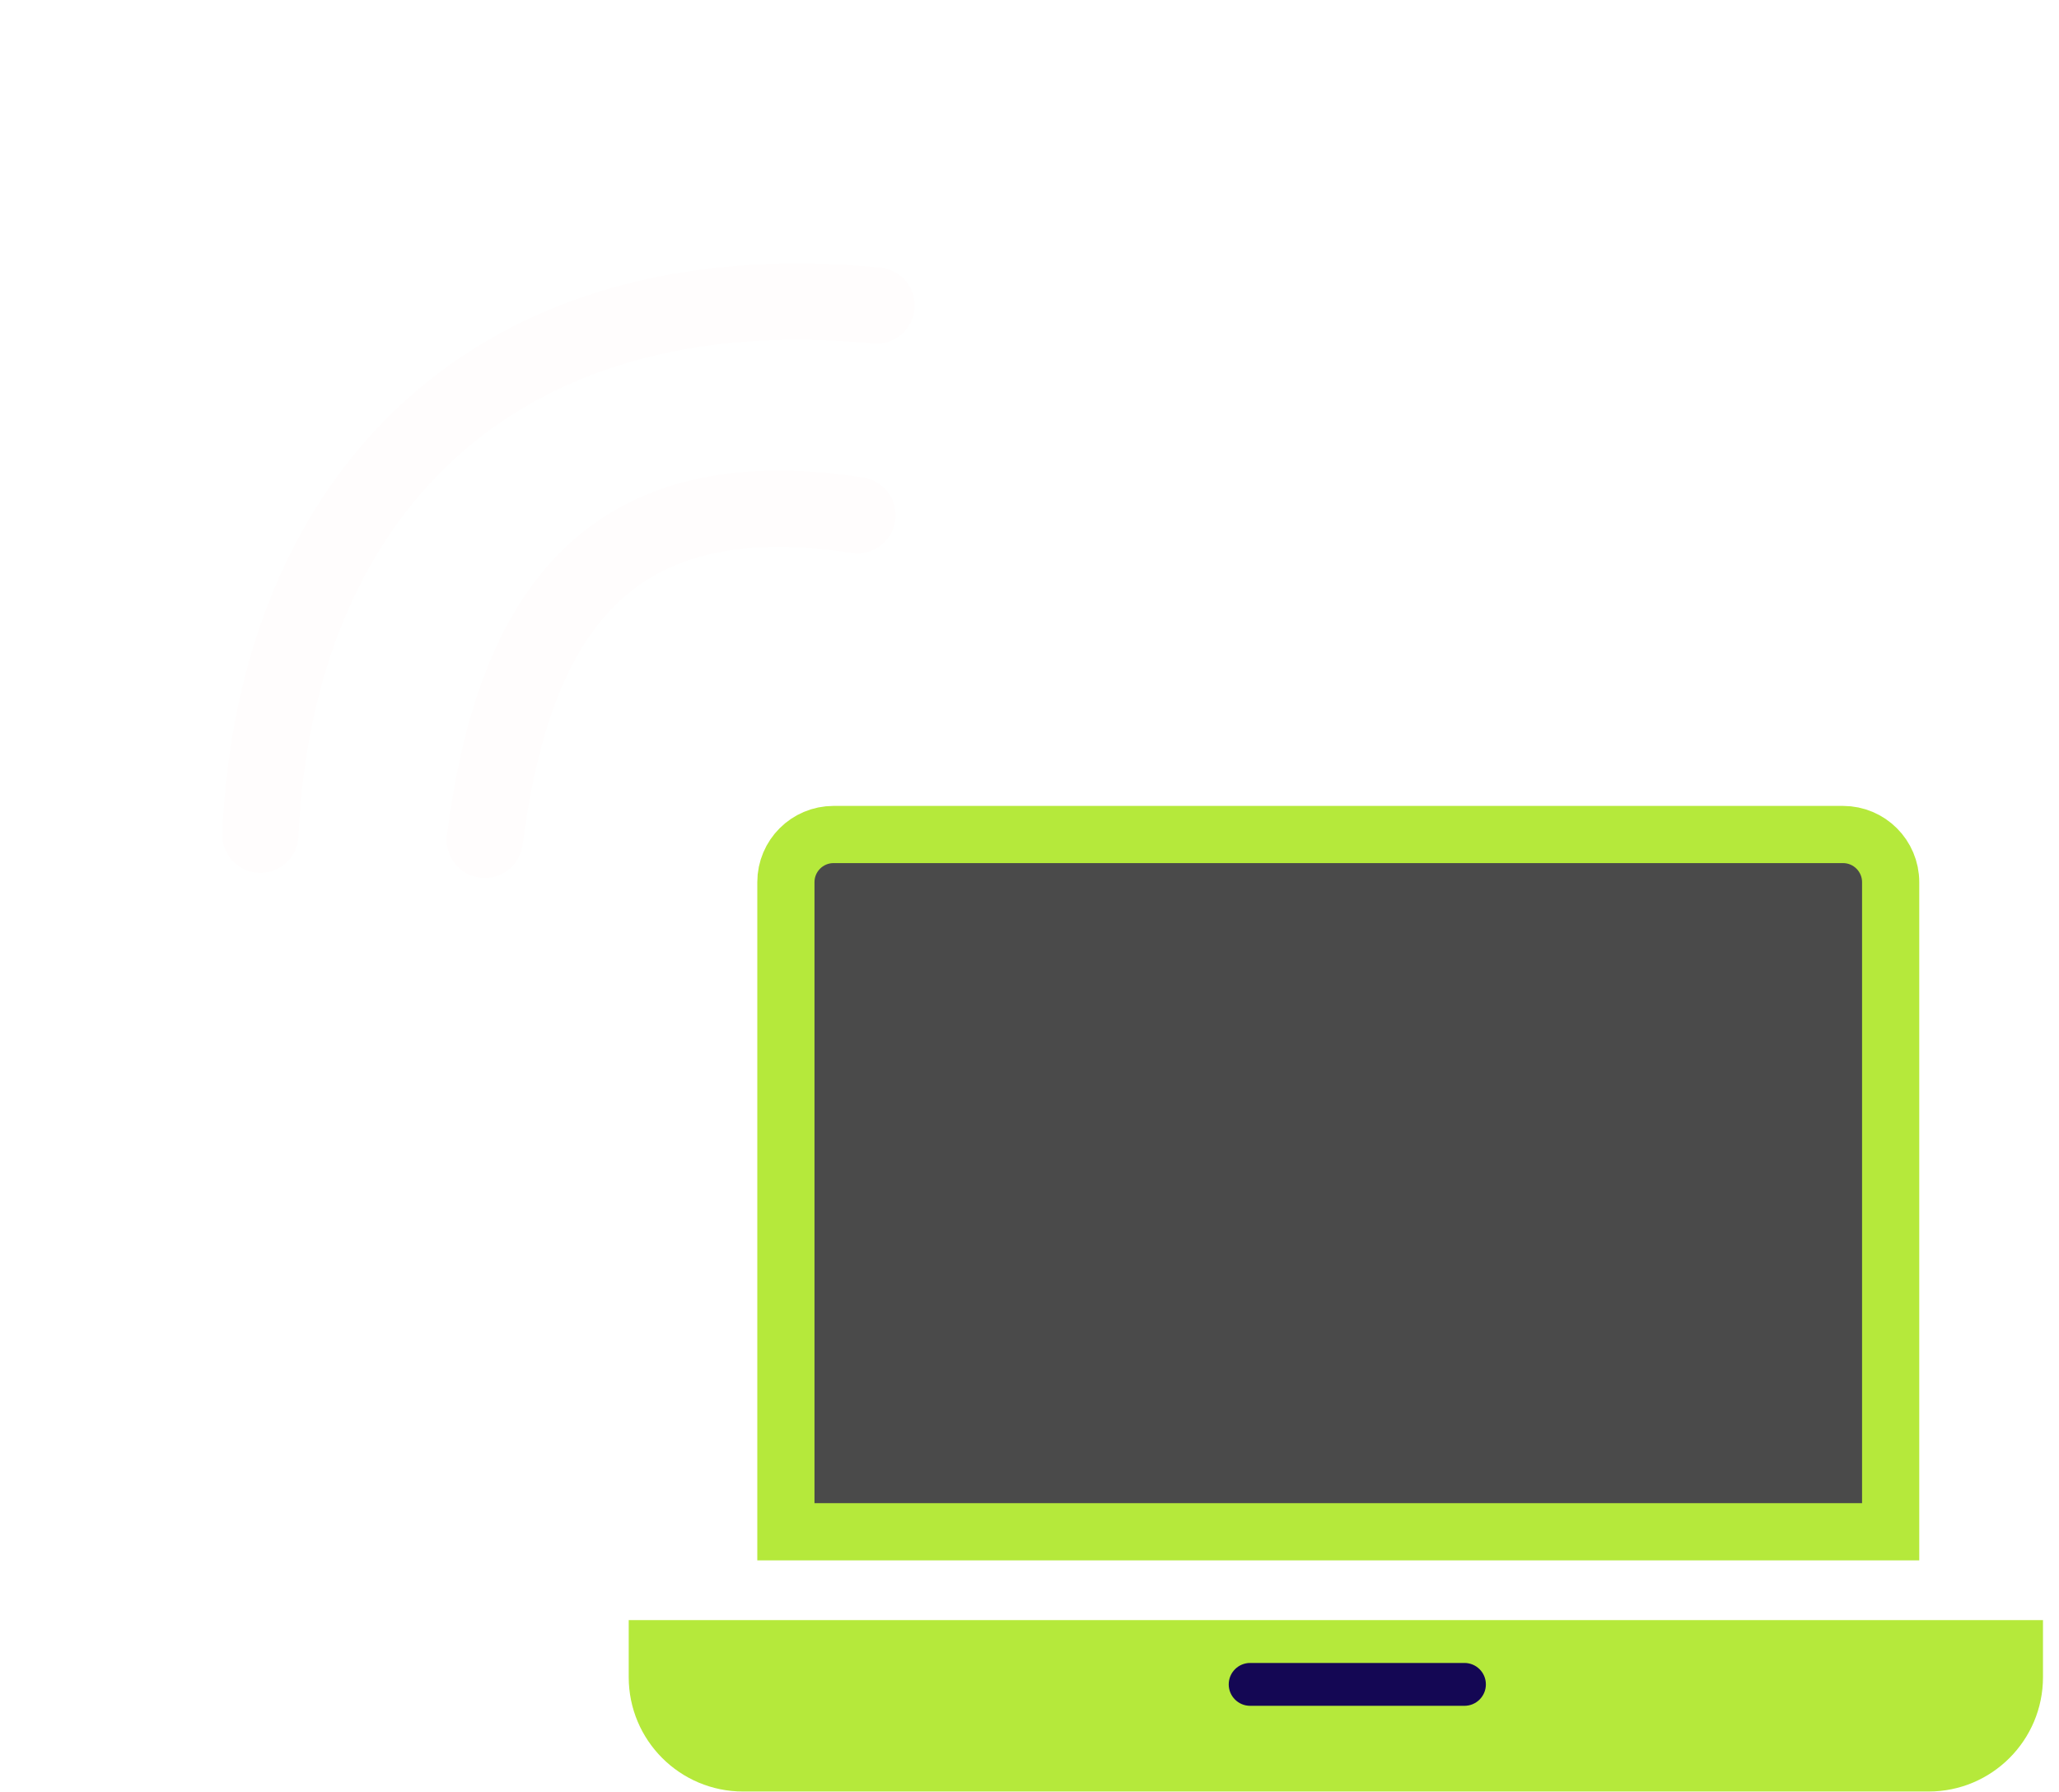
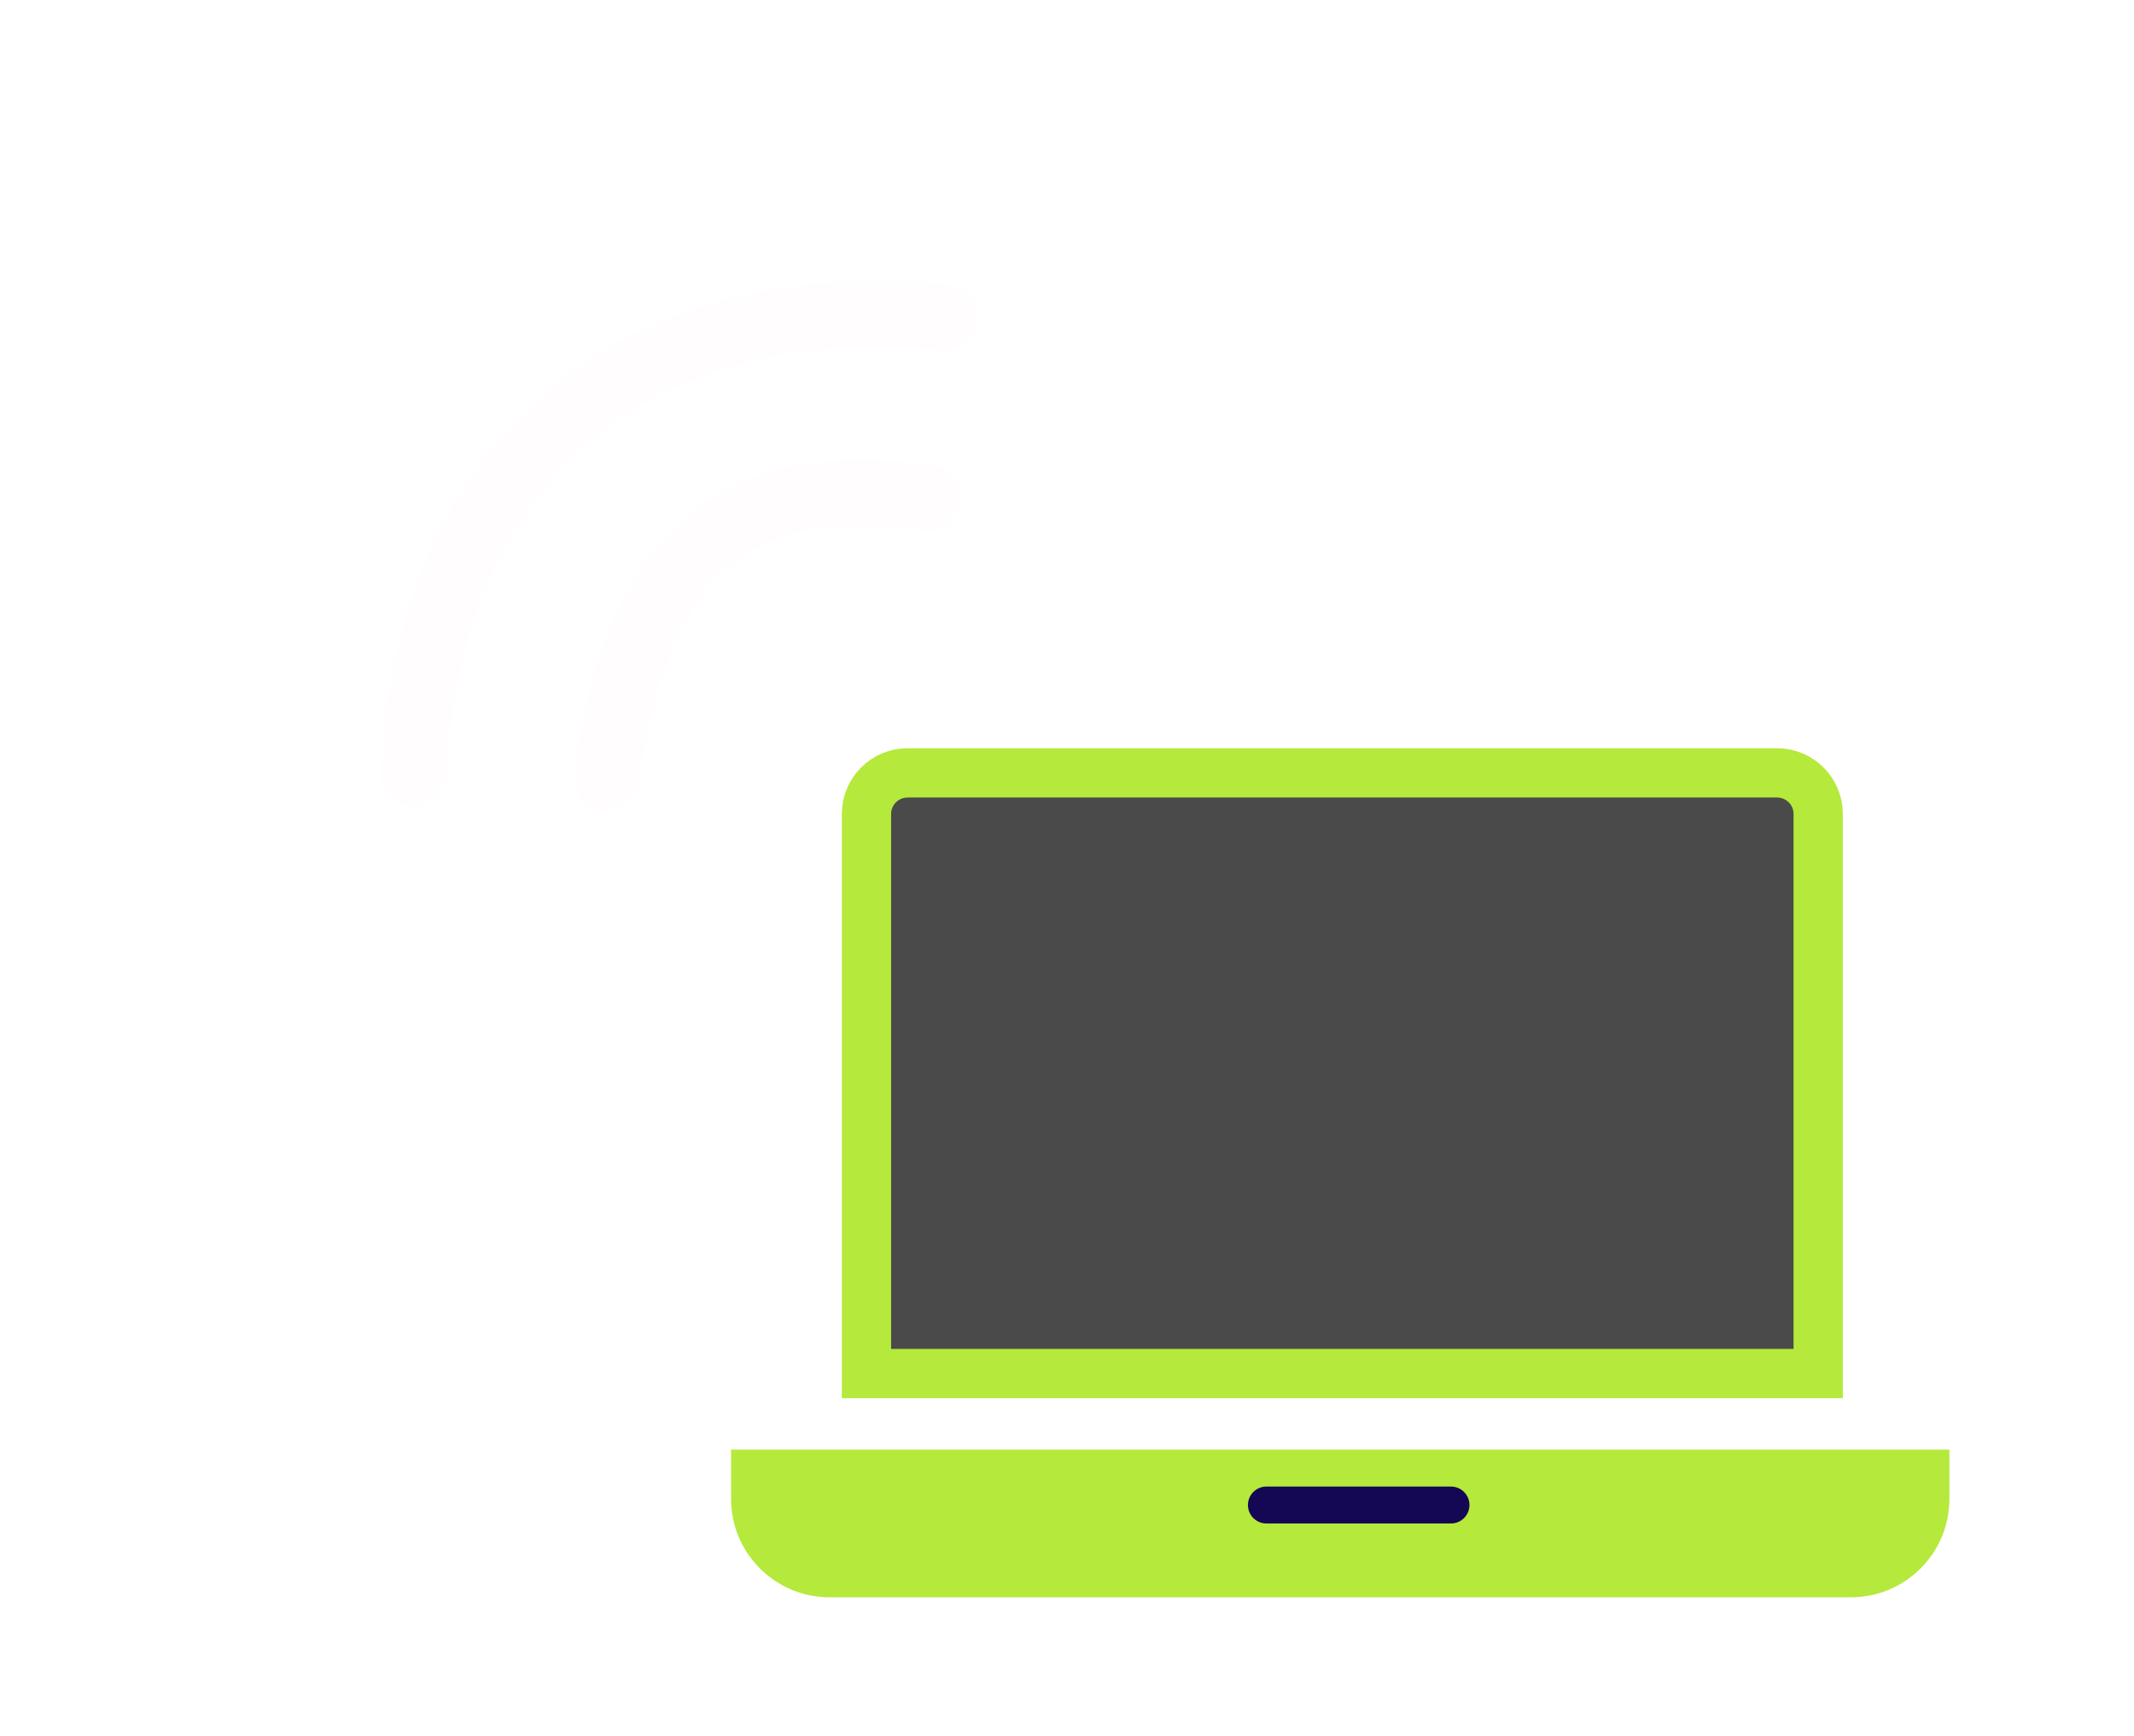
- <svg xmlns="http://www.w3.org/2000/svg" width="54" height="47" viewBox="0 0 54 47" fill="none">
-   <path d="M20.611 23.138C20.611 22.448 21.171 21.888 21.861 21.888H48.335C49.025 21.888 49.585 22.448 49.585 23.138V40.176H20.611V23.138Z" fill="#4A4A4A" stroke="#B5E93B" stroke-width="1.5" />
-   <path d="M16.489 42.493H53.58V43.989C53.58 45.646 52.237 46.989 50.58 46.989H19.489C17.832 46.989 16.489 45.646 16.489 43.989V42.493Z" fill="#B5E93B" />
-   <rect x="32.225" y="43.617" width="6.744" height="1.124" rx="0.562" fill="#140754" />
-   <path d="M22.489 13.513C15.989 12.513 13.489 16.013 12.715 22.028" stroke="#FFFDFD" stroke-width="2" stroke-linecap="round" />
-   <path d="M22.989 8.013C12.926 7.047 7.231 13.016 6.828 21.893" stroke="#FFFDFD" stroke-width="2" stroke-linecap="round" />
+ <svg xmlns="http://www.w3.org/2000/svg" width="100%" height="100%" viewBox="0 0 2147 1746" version="1.1" xml:space="preserve" style="fill-rule:evenodd;clip-rule:evenodd;">
+   <g>
+     <rect x="-173.724" y="0" width="2513.21" height="1661.96" style="fill:none;" />
+     <path d="M871.75,819.014c-0,-22.813 18.497,-41.309 41.309,-41.309l874.893,-0c22.816,-0 41.31,18.496 41.31,41.309l-0,563.069l-957.512,0l-0,-563.069Z" style="fill:#4a4a4a;fill-rule:nonzero;stroke:#b5e93b;stroke-width:49.57px;" />
+     <path d="M735.527,1458.66l1225.76,0l0,49.433c0,54.756 -44.389,99.143 -99.142,99.143l-1027.48,-0c-54.756,-0 -99.143,-44.387 -99.143,-99.143l0,-49.433Z" style="fill:#b5e93b;fill-rule:nonzero;" />
+     <path d="M1478.41,1514.38c0,10.25 -8.321,18.572 -18.572,18.572l-185.722,-0c-10.25,-0 -18.572,-8.322 -18.572,-18.572c0,-10.251 8.322,-18.572 18.572,-18.572l185.722,-0c10.251,-0 18.572,8.321 18.572,18.572Z" style="fill:#140754;" />
+     <path d="M933.8,500.944c-214.81,-33.048 -297.425,82.616 -323.017,281.384" style="fill:none;fill-rule:nonzero;stroke:#fffdfd;stroke-width:66.1px;stroke-linecap:round;" />
+     <path d="M950.33,319.18c-332.564,-31.919 -520.76,165.336 -534.096,458.697" style="fill:none;fill-rule:nonzero;stroke:#fffdfd;stroke-width:66.1px;stroke-linecap:round;" />
+   </g>
</svg>
